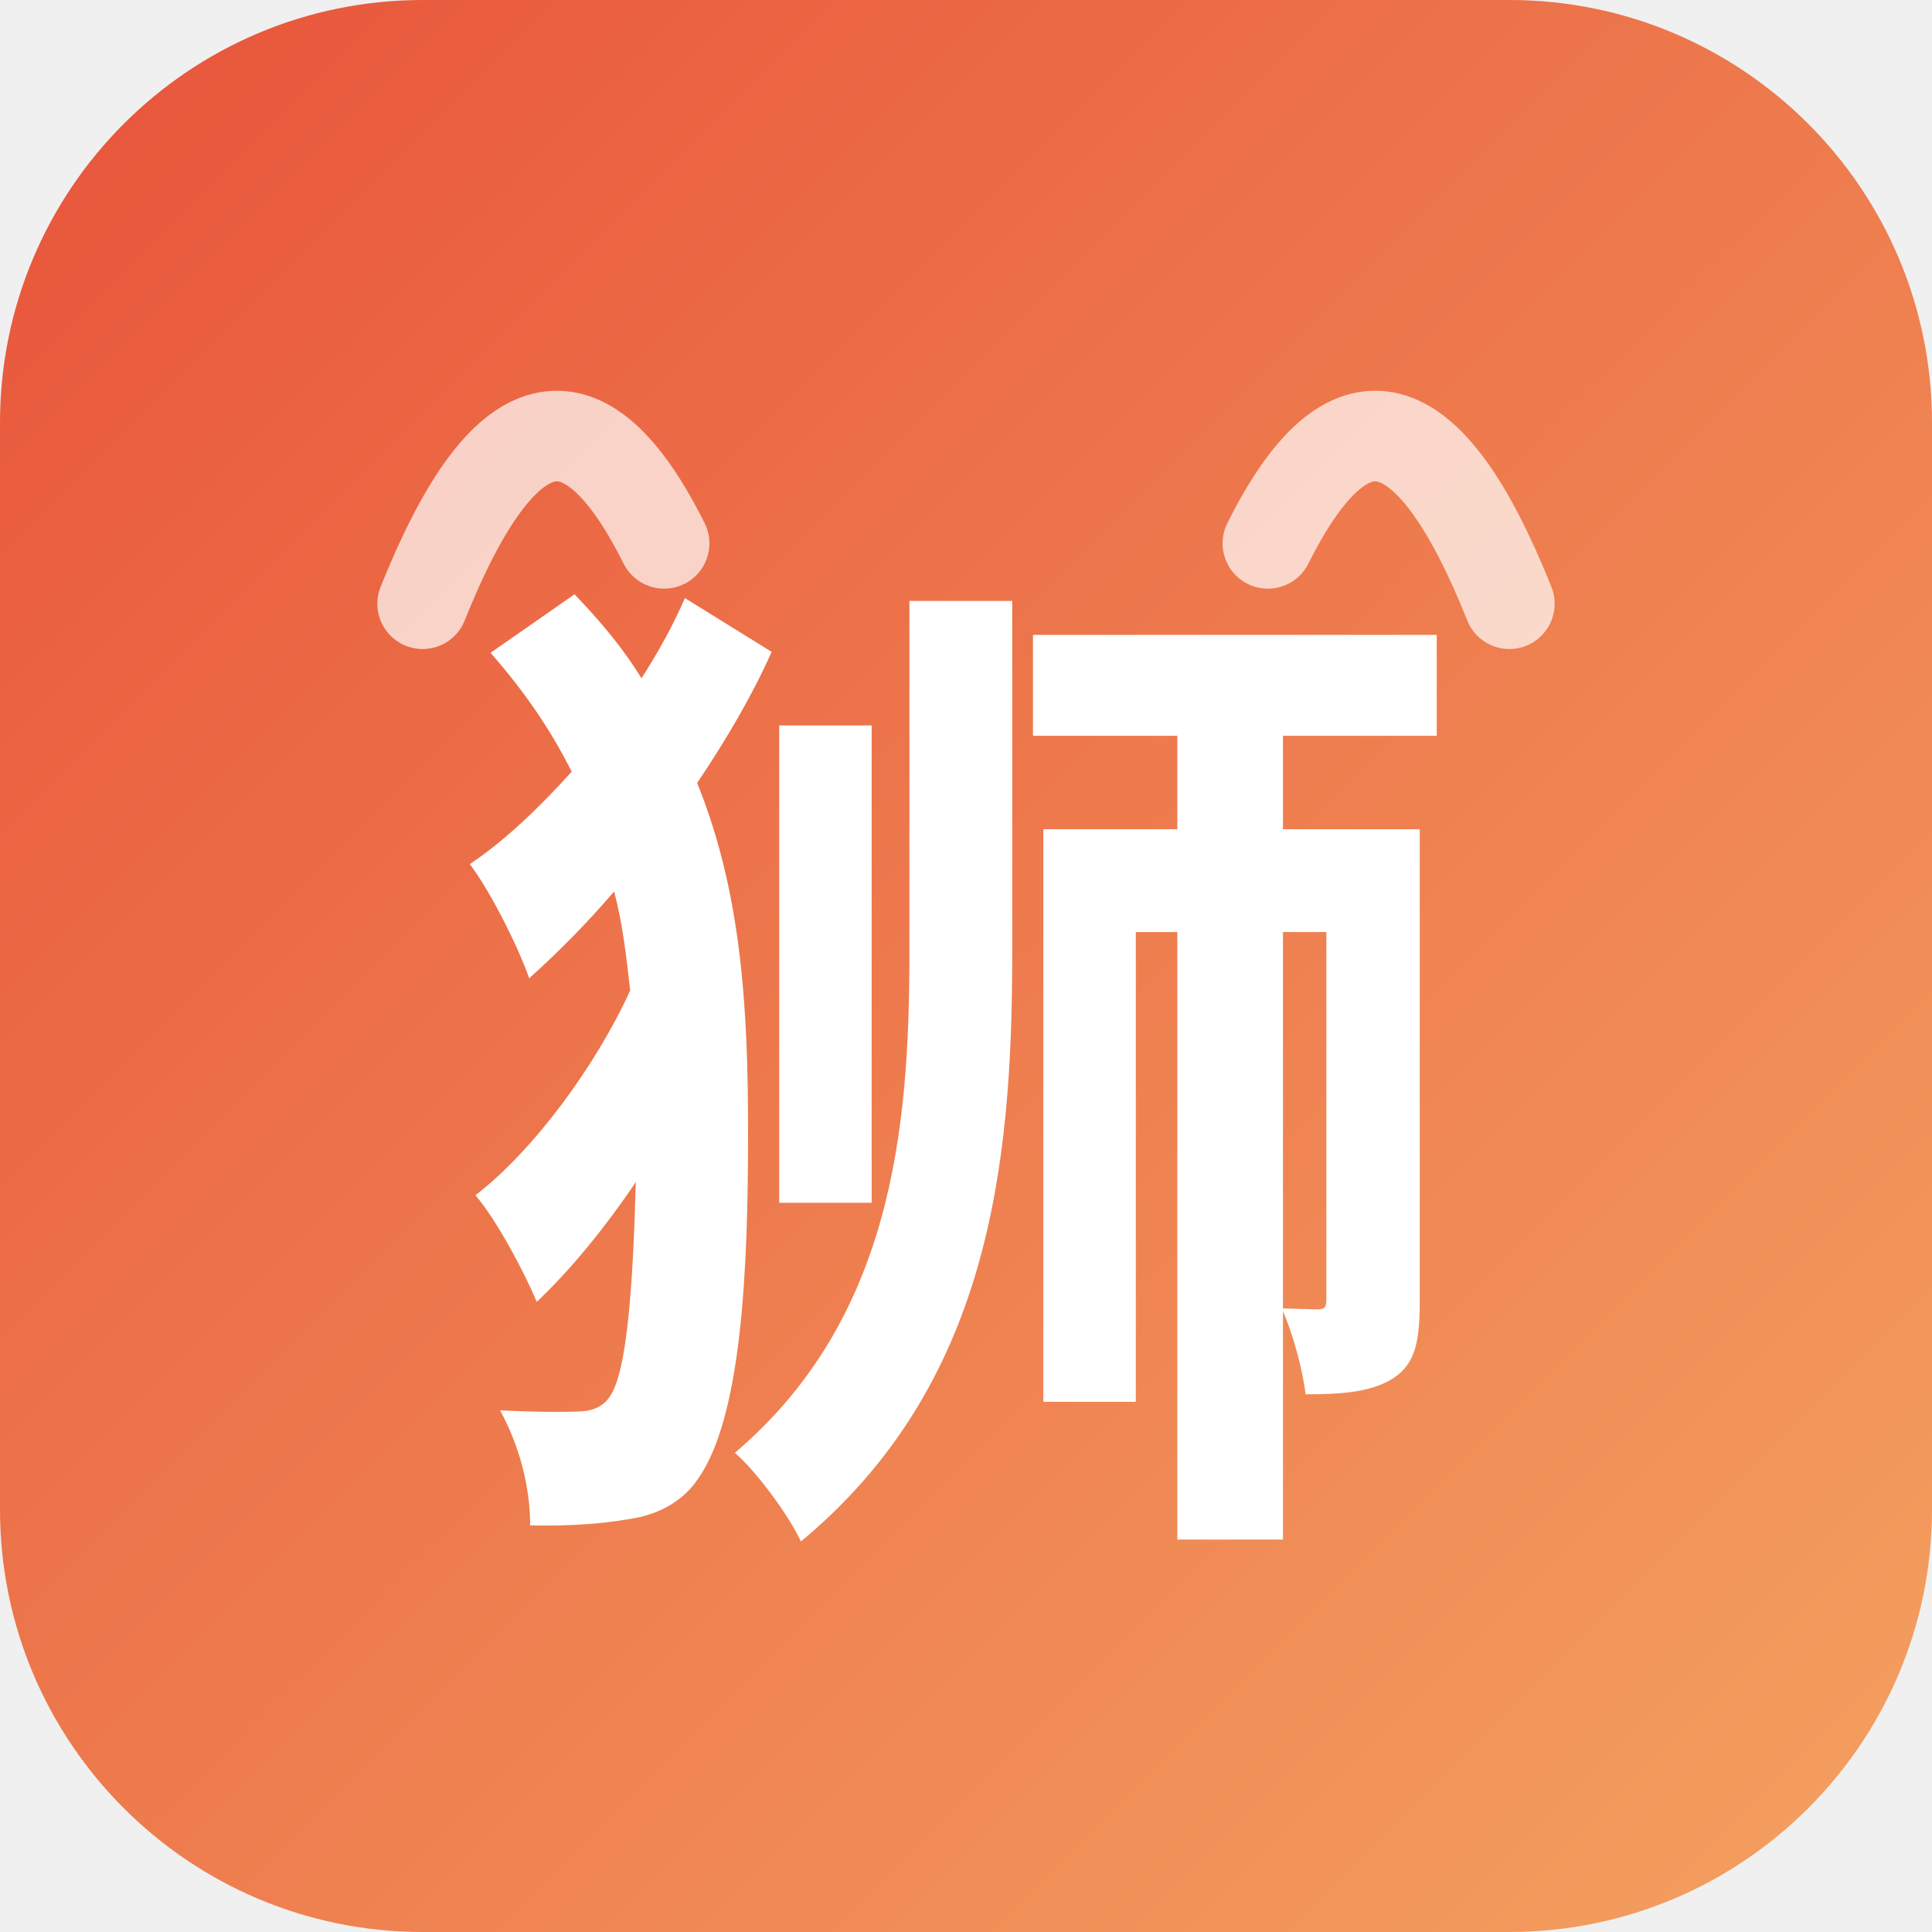
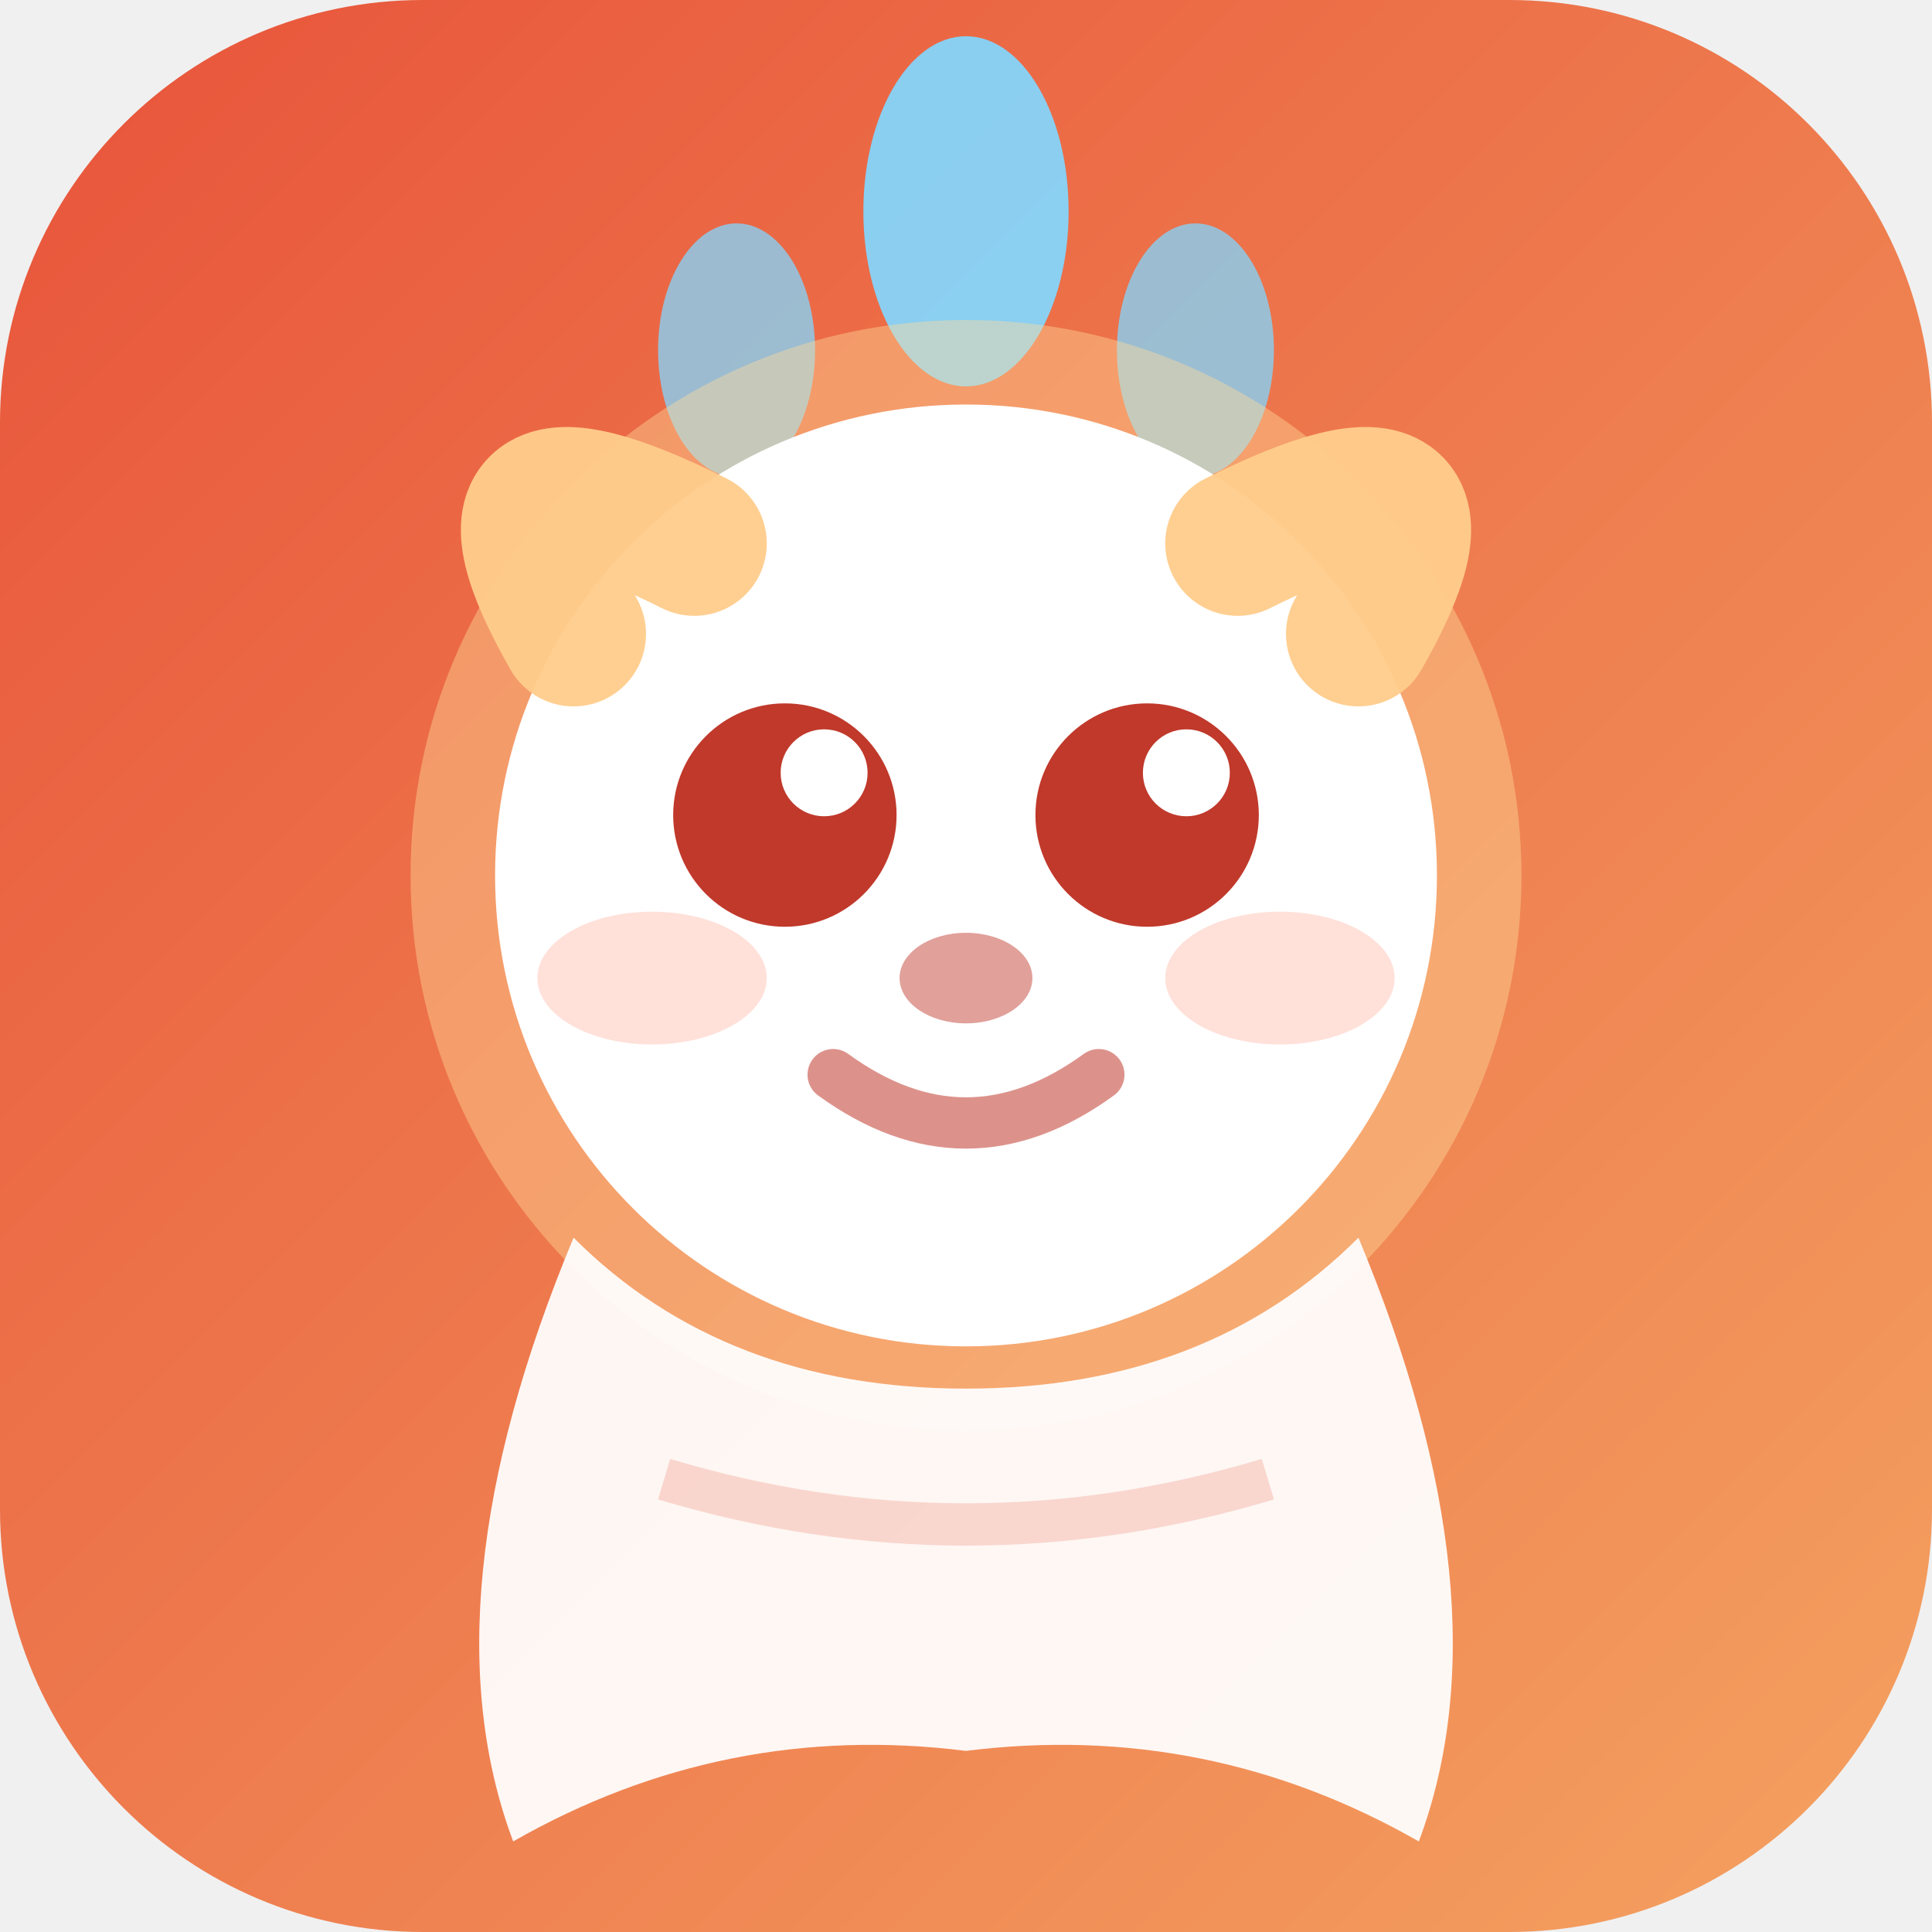
<svg xmlns="http://www.w3.org/2000/svg" viewBox="0 0 32 32">
  <defs>
    <linearGradient id="g" x1="0%" y1="0%" x2="100%" y2="100%">
      <stop offset="0%" stop-color="#e8533a" />
      <stop offset="100%" stop-color="#f4a261" />
    </linearGradient>
  </defs>
  <rect width="32" height="32" rx="7" fill="url(#g)" />
-   <path d="M7 10 Q9 5 11 9" fill="none" stroke="rgba(255,255,255,0.7)" stroke-width="1.5" stroke-linecap="round" />
-   <path d="M21 9 Q23 5 25 10" fill="none" stroke="rgba(255,255,255,0.7)" stroke-width="1.5" stroke-linecap="round" />
-   <text x="16" y="24" text-anchor="middle" fill="white" font-family="'PingFang SC','Noto Sans SC','Microsoft YaHei',sans-serif" font-size="17" font-weight="700" letter-spacing="0">狮</text>
+   <ellipse cx="16" cy="3.5" rx="1.7" ry="2.9" fill="rgba(130,215,255,0.92)" />
+   <ellipse cx="12.2" cy="5.8" rx="1.3" ry="2.1" fill="rgba(130,215,255,0.75)" />
+   <ellipse cx="19.8" cy="5.8" rx="1.3" ry="2.1" fill="rgba(130,215,255,0.75)" />
+   <circle cx="16" cy="14.5" r="9.2" fill="rgba(255,220,155,0.42)" />
+   <path d="M 9.5 20.5 Q 7 26.5 8.5 30.5 Q 12 28.5 16 29 Q 20 28.5 23.5 30.5 Q 25 26.5 22.5 20.5 Q 20 23 16 23 Q 12 23 9.5 20.5 Z" fill="white" opacity="0.93" />
+   <path d="M 11 24.5 Q 16 26 21 24.5" fill="none" stroke="rgba(232,83,58,0.2)" stroke-width="0.7" />
+   <circle cx="16" cy="14.5" r="7.8" fill="white" />
+   <path d="M 9.5 10.5 Q 7.5 7 11.5 9" fill="none" stroke="rgba(255,205,140,0.95)" stroke-width="2.4" stroke-linecap="round" />
+   <path d="M 22.5 10.5 Q 24.5 7 20.5 9" fill="none" stroke="rgba(255,205,140,0.95)" stroke-width="2.4" stroke-linecap="round" />
+   <circle cx="13" cy="13.5" r="1.85" fill="#c0392b" />
+   <circle cx="19" cy="13.5" r="1.85" fill="#c0392b" />
+   <circle cx="13.65" cy="12.8" r="0.72" fill="white" />
+   <circle cx="19.65" cy="12.8" r="0.72" fill="white" />
+   <ellipse cx="10.8" cy="16.2" rx="1.9" ry="1.1" fill="rgba(255,120,90,0.22)" />
+   <ellipse cx="21.2" cy="16.2" rx="1.9" ry="1.1" fill="rgba(255,120,90,0.22)" />
+   <ellipse cx="16" cy="16.2" rx="1.1" ry="0.75" fill="#c0392b" opacity="0.48" />
+   <path d="M 13.8 17.8 Q 16 19.4 18.2 17.8" fill="none" stroke="#c0392b" stroke-width="0.85" stroke-linecap="round" opacity="0.55" />
</svg>
